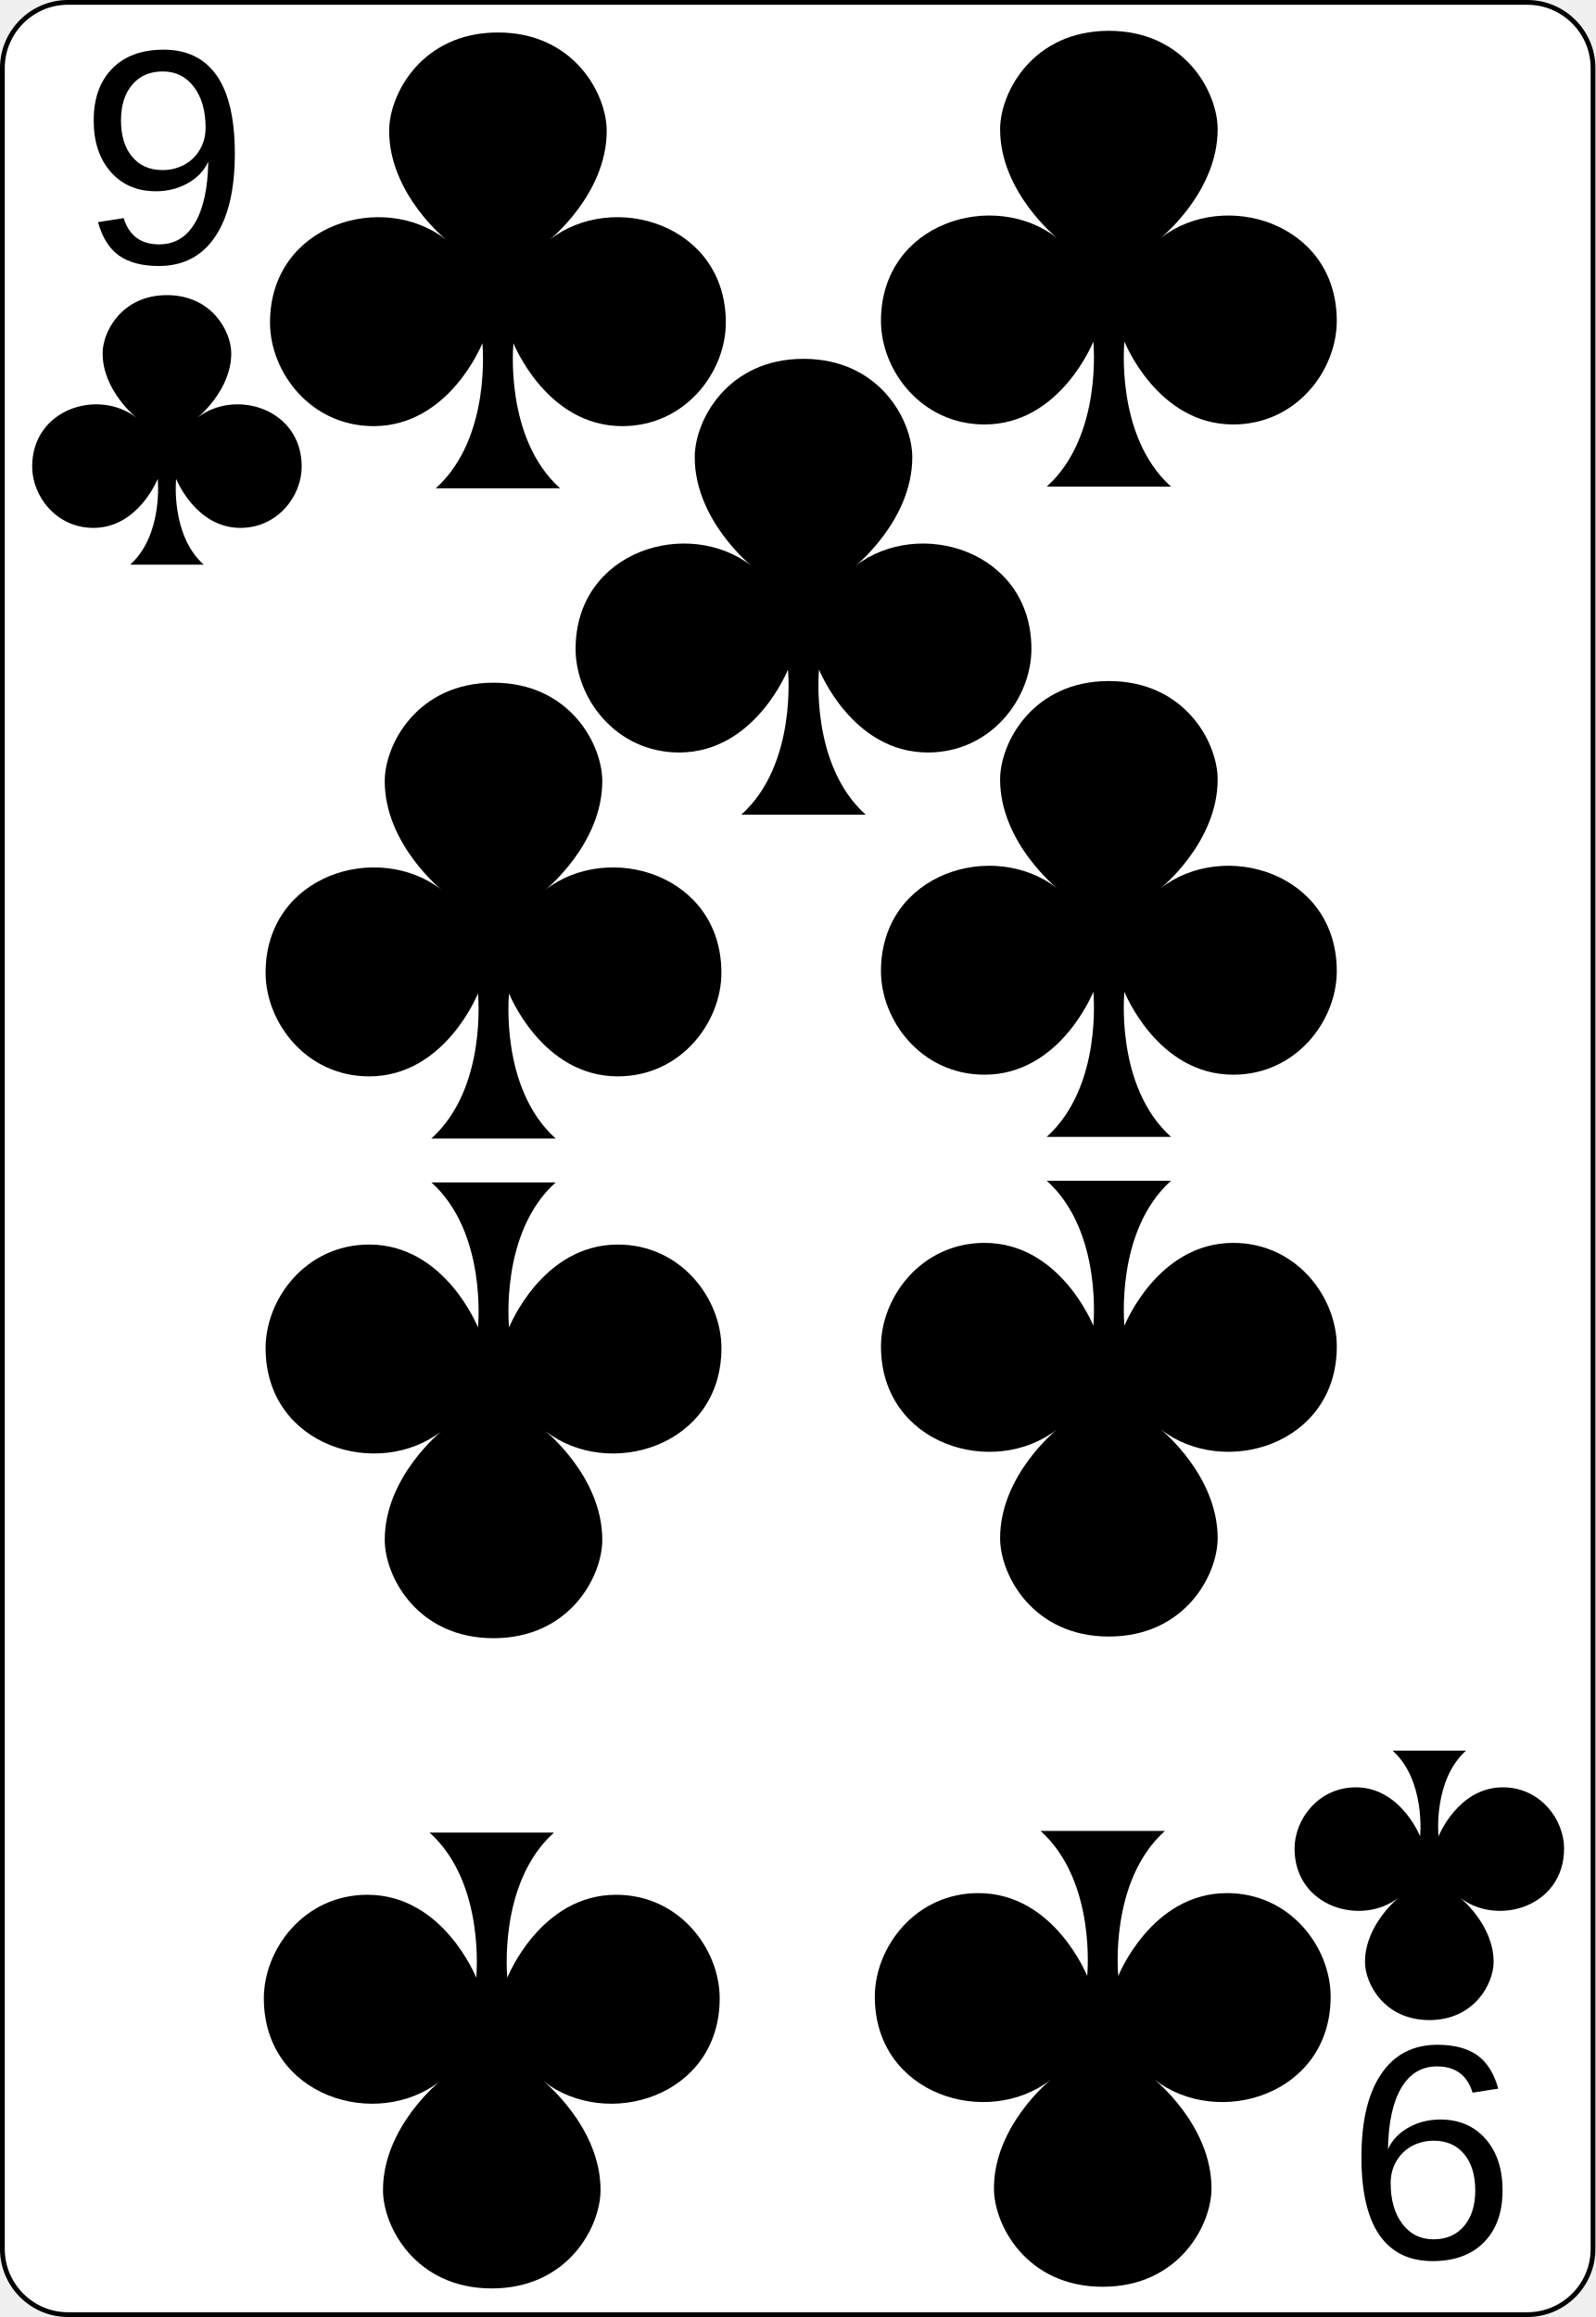
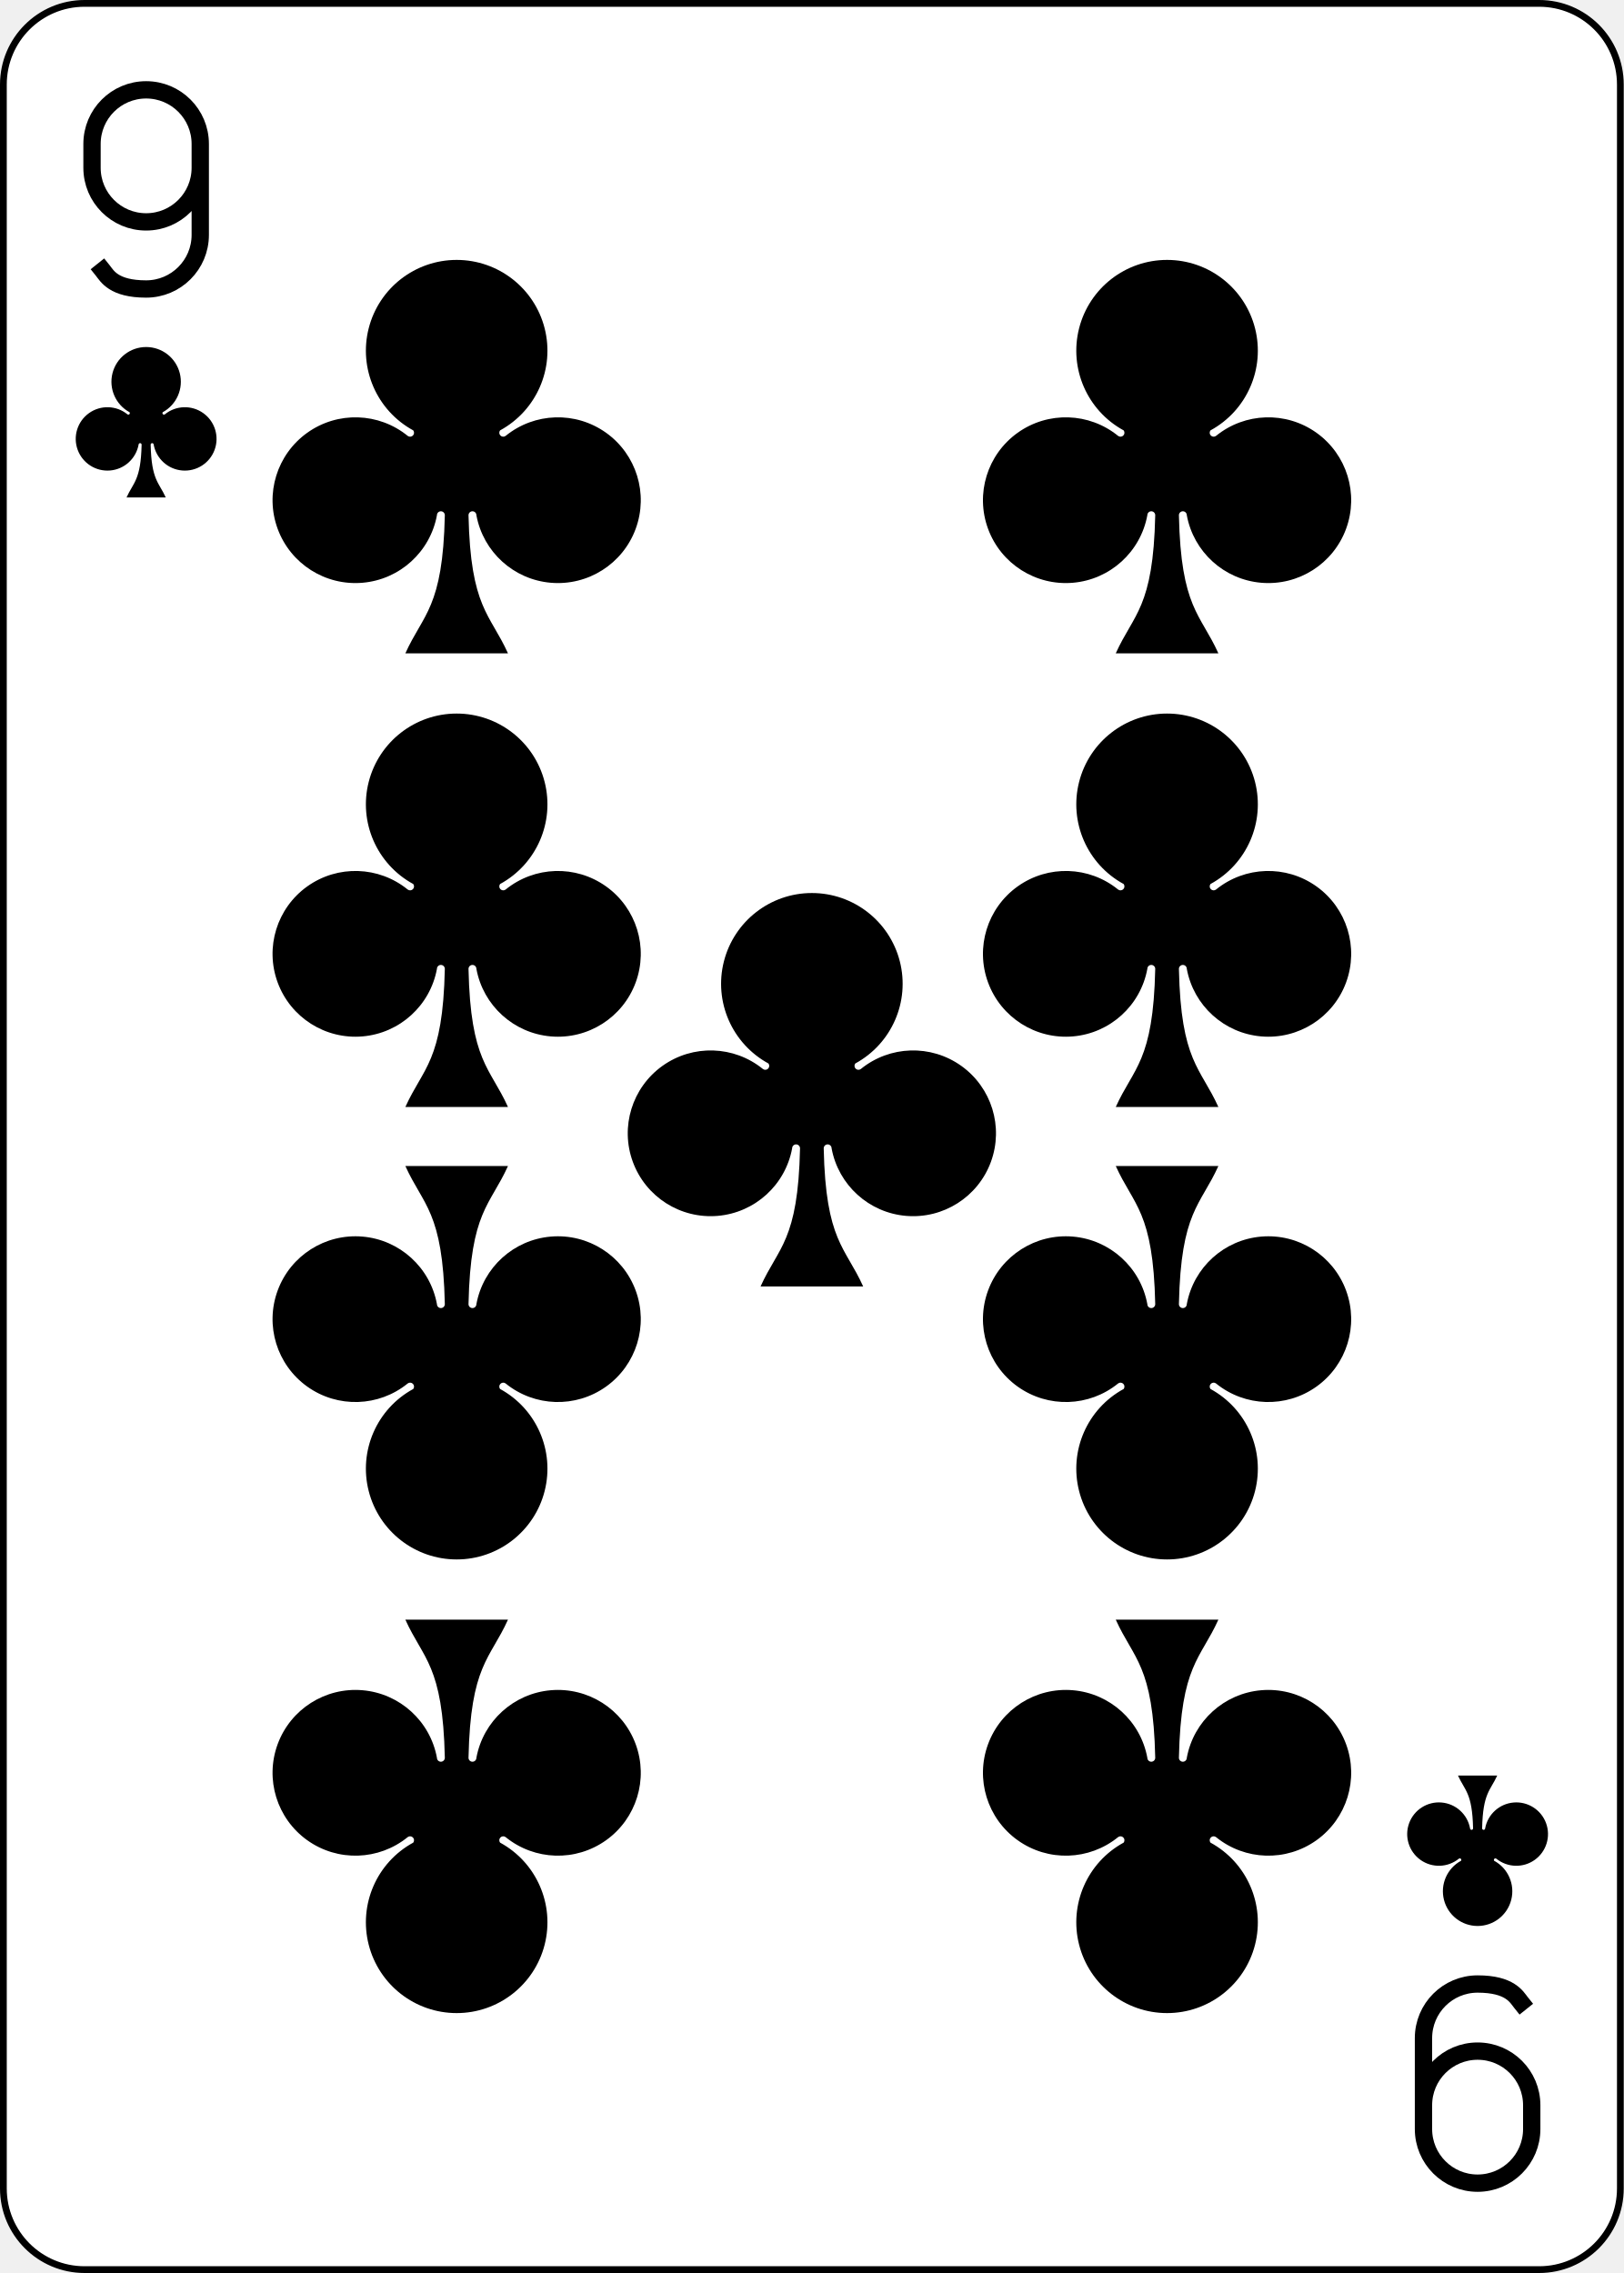
- <svg xmlns="http://www.w3.org/2000/svg" xmlns:xlink="http://www.w3.org/1999/xlink" width="167.087pt" height="242.667pt" viewBox="0 0 167.087 242.667" xml:space="preserve" id="svg2" version="1.1">
-   <defs id="defs41">
-     <radialGradient xlink:href="#linearGradient2984" id="radialGradient3760" cx="48.231" cy="18.138" fx="48.231" fy="18.138" r="9.5" gradientUnits="userSpaceOnUse" gradientTransform="matrix(-1.560526,0.01828294,-0.02684055,-2.290953,123.9838,58.80911)" />
-     <linearGradient id="linearGradient2984">
-       <stop style="stop-color:#000000;stop-opacity:1;" offset="0" id="stop2986" />
-       <stop style="stop-color:#000000;stop-opacity:0.656;" offset="1" id="stop2988" />
-     </linearGradient>
-     <radialGradient xlink:href="#linearGradient3784" id="radialGradient3792" cx="171.487" cy="511.223" fx="171.487" fy="511.223" r="81.903" gradientTransform="matrix(1.152989,-0.6739155,0.3948202,0.6754904,-233.6326,270.4008)" gradientUnits="userSpaceOnUse" />
-     <linearGradient id="linearGradient3784">
-       <stop style="stop-color:#ffffff;stop-opacity:0.534;" offset="0" id="stop3786" />
-       <stop style="stop-color:#000000;stop-opacity:0;" offset="1" id="stop3788" />
-     </linearGradient>
-     <radialGradient r="81.903" fy="511.223" fx="171.487" cy="511.223" cx="171.487" gradientTransform="matrix(1.152989,-0.6739155,0.3948202,0.6754904,-233.6326,270.4008)" gradientUnits="userSpaceOnUse" id="radialGradient3855" xlink:href="#linearGradient3784-4" />
-     <linearGradient id="linearGradient3784-4">
-       <stop style="stop-color:#ffffff;stop-opacity:0.519;" offset="0" id="stop3786-8" />
-       <stop style="stop-color:#000000;stop-opacity:0;" offset="1" id="stop3788-6" />
-     </linearGradient>
-     <radialGradient r="81.903" fy="461.841" fx="181.694" cy="461.841" cx="181.694" gradientTransform="matrix(1.152989,-0.6739155,0.3948202,0.6754904,-233.6326,270.4008)" gradientUnits="userSpaceOnUse" id="radialGradient3916" xlink:href="#linearGradient3784-3" />
-     <linearGradient id="linearGradient3784-3">
-       <stop style="stop-color:#ffffff;stop-opacity:0.702;" offset="0" id="stop3786-86" />
-       <stop style="stop-color:#000000;stop-opacity:0;" offset="1" id="stop3788-2" />
-     </linearGradient>
+ <svg xmlns="http://www.w3.org/2000/svg" xmlns:xlink="http://www.w3.org/1999/xlink" class="card" face="9C" height="3.5in" preserveAspectRatio="none" viewBox="-120 -168 240 336" width="2.5in">
+   <defs>
+     <symbol id="SC9" viewBox="-600 -600 1200 1200" preserveAspectRatio="xMinYMid">
+       <path d="M30 150C35 385 85 400 130 500L-130 500C-85 400 -35 385 -30 150A10 10 0 0 0 -50 150A210 210 0 1 1 -124 -51A10 10 0 0 0 -110 -65A230 230 0 1 1 110 -65A10 10 0 0 0 124 -51A210 210 0 1 1 50 150A10 10 0 0 0 30 150Z" fill="black" />
+     </symbol>
+     <symbol id="VC9" viewBox="-500 -500 1000 1000" preserveAspectRatio="xMinYMid">
+       <path d="M250 -100A250 250 0 0 1 -250 -100L-250 -210A250 250 0 0 1 250 -210L250 210A250 250 0 0 1 0 460C-150 460 -180 400 -200 375" stroke="black" stroke-width="80" stroke-linecap="square" stroke-miterlimit="1.5" fill="none" />
+     </symbol>
  </defs>
-   <g id="Layer_x0020_1" style="fill-rule:nonzero;clip-rule:nonzero;stroke:#000000;stroke-miterlimit:4;">
-     <path style="fill:#FFFFFF;stroke-width:0.5;" d="M166.837,235.548c0,3.777-3.087,6.869-6.871,6.869H7.111c-3.775,0-6.861-3.092-6.861-6.869V7.12C0.25,3.343,3.336,0.25,7.111,0.25h152.855    c3.784,0,6.871,3.093,6.871,6.87v228.428z" id="path5" />
-     <g style="stroke:none;" id="g7">
-       <g id="g9">
- 				
- 			</g>
-     </g>
-     <g id="g15">
- 			
- 		</g>
-     <g id="g19">
- 			
- 		</g>
-     <g style="stroke:none;" id="g23">
-       <g id="g25">
- 				
- 			</g>
-     </g>
-     <g style="stroke:none;" id="g31">
-       <g id="g33">
- 				
- 			</g>
-     </g>
+   <rect width="239" height="335" x="-119.5" y="-167.5" rx="12" ry="12" fill="white" stroke="black" />
+   <use xlink:href="#VC9" height="32" width="32" x="-114.4" y="-156" />
+   <use xlink:href="#SC9" height="26.769" width="26.769" x="-111.784" y="-119" />
+   <use xlink:href="#SC9" height="70" width="70" x="-87.501" y="-135.588" />
+   <use xlink:href="#SC9" height="70" width="70" x="17.501" y="-135.588" />
+   <use xlink:href="#SC9" height="70" width="70" x="-87.501" y="-68.529" />
+   <use xlink:href="#SC9" height="70" width="70" x="17.501" y="-68.529" />
+   <use xlink:href="#SC9" height="70" width="70" x="-35" y="-42" />
+   <g transform="rotate(180)">
+     <use xlink:href="#VC9" height="32" width="32" x="-114.4" y="-156" />
+     <use xlink:href="#SC9" height="26.769" width="26.769" x="-111.784" y="-119" />
+     <use xlink:href="#SC9" height="70" width="70" x="-87.501" y="-135.588" />
+     <use xlink:href="#SC9" height="70" width="70" x="17.501" y="-135.588" />
+     <use xlink:href="#SC9" height="70" width="70" x="-87.501" y="-68.529" />
+     <use xlink:href="#SC9" height="70" width="70" x="17.501" y="-68.529" />
  </g>
-   <text xml:space="preserve" style="font-size:32px;font-style:normal;font-weight:normal;line-height:125%;letter-spacing:0px;word-spacing:0px;fill:#000000;fill-opacity:1;stroke:none;font-family:Bitstream Vera Sans" x="8.311" y="27.548" id="text3788">
-     <tspan id="tspan3790" x="8.311" y="27.548" style="font-style:normal;font-variant:normal;font-weight:normal;font-stretch:normal;font-family:Arial;-inkscape-font-specification:Arial">9</tspan>
-   </text>
-   <g transform="matrix(1.485651,0,0,1.485651,-54.02466,10.01807)" id="layer1-1-4">
-     <path id="cl-9" d="m 50.291,22.698 c 0,0 2.375,-1.9 2.375,-4.534 0,-1.542 -1.369,-4.102 -4.534,-4.102 -3.165,0 -4.534,2.561 -4.534,4.102 0,2.634 2.375,4.534 2.375,4.534 -2.638,-2.055 -7.341,-0.652 -7.341,3.455 0,2.056 1.68,4.318 4.318,4.318 3.165,0 4.534,-3.455 4.534,-3.455 0,0 0.402,3.938 -1.943,6.046 h 5.182 c -2.345,-2.107 -1.943,-6.046 -1.943,-6.046 0,0 1.369,3.455 4.534,3.455 2.639,0 4.318,-2.263 4.318,-4.318 0,-4.107 -4.703,-5.51 -7.341,-3.455 z" style="fill:#000000" />
-   </g>
-   <text xml:space="preserve" style="font-size:32px;font-style:normal;font-weight:normal;line-height:125%;letter-spacing:0px;word-spacing:0px;fill:#000000;fill-opacity:1;stroke:none;font-family:Bitstream Vera Sans" x="-158.864" y="-214.467" id="text3788-8" transform="scale(-1,-1)">
-     <tspan id="tspan3790-7" x="-158.864" y="-214.467" style="font-style:normal;font-variant:normal;font-weight:normal;font-stretch:normal;font-family:Arial;-inkscape-font-specification:Arial">9</tspan>
-   </text>
-   <g transform="matrix(-1.485651,0,0,-1.485651,221.1992,232.4618)" id="layer1-1-4-1">
-     <path id="cl-9-7" d="m 50.291,22.698 c 0,0 2.375,-1.9 2.375,-4.534 0,-1.542 -1.369,-4.102 -4.534,-4.102 -3.165,0 -4.534,2.561 -4.534,4.102 0,2.634 2.375,4.534 2.375,4.534 -2.638,-2.055 -7.341,-0.652 -7.341,3.455 0,2.056 1.68,4.318 4.318,4.318 3.165,0 4.534,-3.455 4.534,-3.455 0,0 0.402,3.938 -1.943,6.046 h 5.182 c -2.345,-2.107 -1.943,-6.046 -1.943,-6.046 0,0 1.369,3.455 4.534,3.455 2.639,0 4.318,-2.263 4.318,-4.318 0,-4.107 -4.703,-5.51 -7.341,-3.455 z" style="fill:#000000" />
-   </g>
-   <path style="fill:#000000" d="m 57.573,25.1 c 0,0 5.967,-4.774 5.967,-11.392 0,-3.874 -3.44,-10.307 -11.392,-10.307 -7.952,0 -11.392,6.435 -11.392,10.307 0,6.618 5.967,11.392 5.967,11.392 -6.628,-5.163 -18.445,-1.638 -18.445,8.681 0,5.166 4.221,10.849 10.849,10.849 7.952,0 11.392,-8.681 11.392,-8.681 0,0 1.01,9.895 -4.882,15.191 h 13.02 c -5.892,-5.294 -4.882,-15.191 -4.882,-15.191 0,0 3.44,8.681 11.392,8.681 6.631,0 10.849,-5.686 10.849,-10.849 0,-10.319 -11.817,-13.844 -18.445,-8.681 z" id="cl-9-8" />
-   <path style="fill:#000000" d="m 57.11,93.201 c 0,0 5.967,-4.774 5.967,-11.392 0,-3.874 -3.44,-10.307 -11.392,-10.307 -7.952,0 -11.392,6.435 -11.392,10.307 0,6.618 5.967,11.392 5.967,11.392 -6.628,-5.163 -18.445,-1.638 -18.445,8.681 0,5.166 4.221,10.849 10.849,10.849 7.952,0 11.392,-8.681 11.392,-8.681 0,0 1.01,9.895 -4.882,15.191 h 13.02 c -5.892,-5.294 -4.882,-15.191 -4.882,-15.191 0,0 3.44,8.681 11.392,8.681 6.631,0 10.849,-5.686 10.849,-10.849 0,-10.319 -11.817,-13.844 -18.445,-8.681 z" id="cl-9-8-0" />
-   <path style="fill:#000000" d="m 121.558,24.926 c 0,0 5.967,-4.774 5.967,-11.392 0,-3.874 -3.44,-10.307 -11.392,-10.307 -7.952,0 -11.392,6.435 -11.392,10.307 0,6.618 5.967,11.392 5.967,11.392 -6.628,-5.163 -18.445,-1.638 -18.445,8.681 0,5.166 4.221,10.849 10.849,10.849 7.952,0 11.392,-8.681 11.392,-8.681 0,0 1.01,9.895 -4.882,15.191 h 13.02 c -5.892,-5.294 -4.882,-15.191 -4.882,-15.191 0,0 3.44,8.681 11.392,8.681 6.631,0 10.849,-5.686 10.849,-10.849 0,-10.319 -11.817,-13.844 -18.445,-8.681 z" id="cl-9-8-9" />
-   <path style="fill:#000000" d="m 121.558,93.027 c 0,0 5.967,-4.774 5.967,-11.392 0,-3.874 -3.44,-10.307 -11.392,-10.307 -7.952,0 -11.392,6.435 -11.392,10.307 0,6.618 5.967,11.392 5.967,11.392 -6.628,-5.163 -18.445,-1.638 -18.445,8.681 0,5.166 4.221,10.849 10.849,10.849 7.952,0 11.392,-8.681 11.392,-8.681 0,0 1.01,9.895 -4.882,15.191 h 13.02 c -5.892,-5.294 -4.882,-15.191 -4.882,-15.191 0,0 3.44,8.681 11.392,8.681 6.631,0 10.849,-5.686 10.849,-10.849 0,-10.319 -11.817,-13.844 -18.445,-8.681 z" id="cl-9-8-0-4" />
-   <path style="fill:#000000" d="m 89.577,59.281 c 0,0 5.967,-4.774 5.967,-11.392 0,-3.874 -3.44,-10.307 -11.392,-10.307 -7.952,0 -11.392,6.435 -11.392,10.307 0,6.618 5.967,11.392 5.967,11.392 C 72.099,54.118 60.282,57.643 60.282,67.962 c 0,5.166 4.221,10.849 10.849,10.849 7.952,0 11.392,-8.681 11.392,-8.681 0,0 1.01,9.895 -4.882,15.191 h 13.02 c -5.892,-5.294 -4.882,-15.191 -4.882,-15.191 0,0 3.44,8.681 11.392,8.681 6.631,0 10.849,-5.686 10.849,-10.849 0,-10.319 -11.817,-13.844 -18.445,-8.681 z" id="cl-9-8-8" />
-   <path style="fill:#000000" d="m 110.063,217.802 c 0,0 -5.967,4.774 -5.967,11.392 0,3.874 3.44,10.307 11.392,10.307 7.952,0 11.392,-6.435 11.392,-10.307 0,-6.618 -5.967,-11.392 -5.967,-11.392 6.628,5.163 18.445,1.638 18.445,-8.681 0,-5.166 -4.221,-10.849 -10.849,-10.849 -7.952,0 -11.392,8.681 -11.392,8.681 0,0 -1.01,-9.895 4.882,-15.191 h -13.02 c 5.892,5.294 4.882,15.191 4.882,15.191 0,0 -3.44,-8.681 -11.392,-8.681 -6.631,0 -10.849,5.686 -10.849,10.849 0,10.319 11.817,13.844 18.445,8.681 z" id="cl-9-8-4" />
-   <path style="fill:#000000" d="m 110.708,149.701 c 0,0 -5.967,4.774 -5.967,11.392 0,3.874 3.44,10.307 11.392,10.307 7.952,0 11.392,-6.435 11.392,-10.307 0,-6.618 -5.967,-11.392 -5.967,-11.392 6.628,5.163 18.445,1.638 18.445,-8.681 0,-5.166 -4.221,-10.849 -10.849,-10.849 -7.952,0 -11.392,8.681 -11.392,8.681 0,0 -1.01,-9.895 4.882,-15.191 h -13.02 c 5.892,5.294 4.882,15.191 4.882,15.191 0,0 -3.44,-8.681 -11.392,-8.681 -6.631,0 -10.849,5.686 -10.849,10.849 0,10.319 11.817,13.844 18.445,8.681 z" id="cl-9-8-0-2" />
-   <path style="fill:#000000" d="m 46.078,217.976 c 0,0 -5.967,4.774 -5.967,11.392 0,3.874 3.44,10.307 11.392,10.307 7.952,0 11.392,-6.435 11.392,-10.307 0,-6.618 -5.967,-11.392 -5.967,-11.392 6.628,5.163 18.445,1.638 18.445,-8.681 0,-5.166 -4.221,-10.849 -10.849,-10.849 -7.952,0 -11.392,8.681 -11.392,8.681 0,0 -1.01,-9.895 4.882,-15.191 H 44.992 c 5.892,5.294 4.882,15.191 4.882,15.191 0,0 -3.44,-8.681 -11.392,-8.681 -6.631,0 -10.849,5.686 -10.849,10.849 0,10.319 11.817,13.844 18.445,8.681 z" id="cl-9-8-9-6" />
-   <path style="fill:#000000" d="m 46.261,149.875 c 0,0 -5.967,4.774 -5.967,11.392 0,3.874 3.44,10.307 11.392,10.307 7.952,0 11.392,-6.435 11.392,-10.307 0,-6.618 -5.967,-11.392 -5.967,-11.392 6.628,5.163 18.445,1.638 18.445,-8.681 0,-5.166 -4.221,-10.849 -10.849,-10.849 -7.952,0 -11.392,8.681 -11.392,8.681 0,0 -1.01,-9.895 4.882,-15.191 H 45.176 c 5.892,5.294 4.882,15.191 4.882,15.191 0,0 -3.44,-8.681 -11.392,-8.681 -6.631,0 -10.849,5.686 -10.849,10.849 0,10.319 11.817,13.844 18.445,8.681 z" id="cl-9-8-0-4-9" />
</svg>
